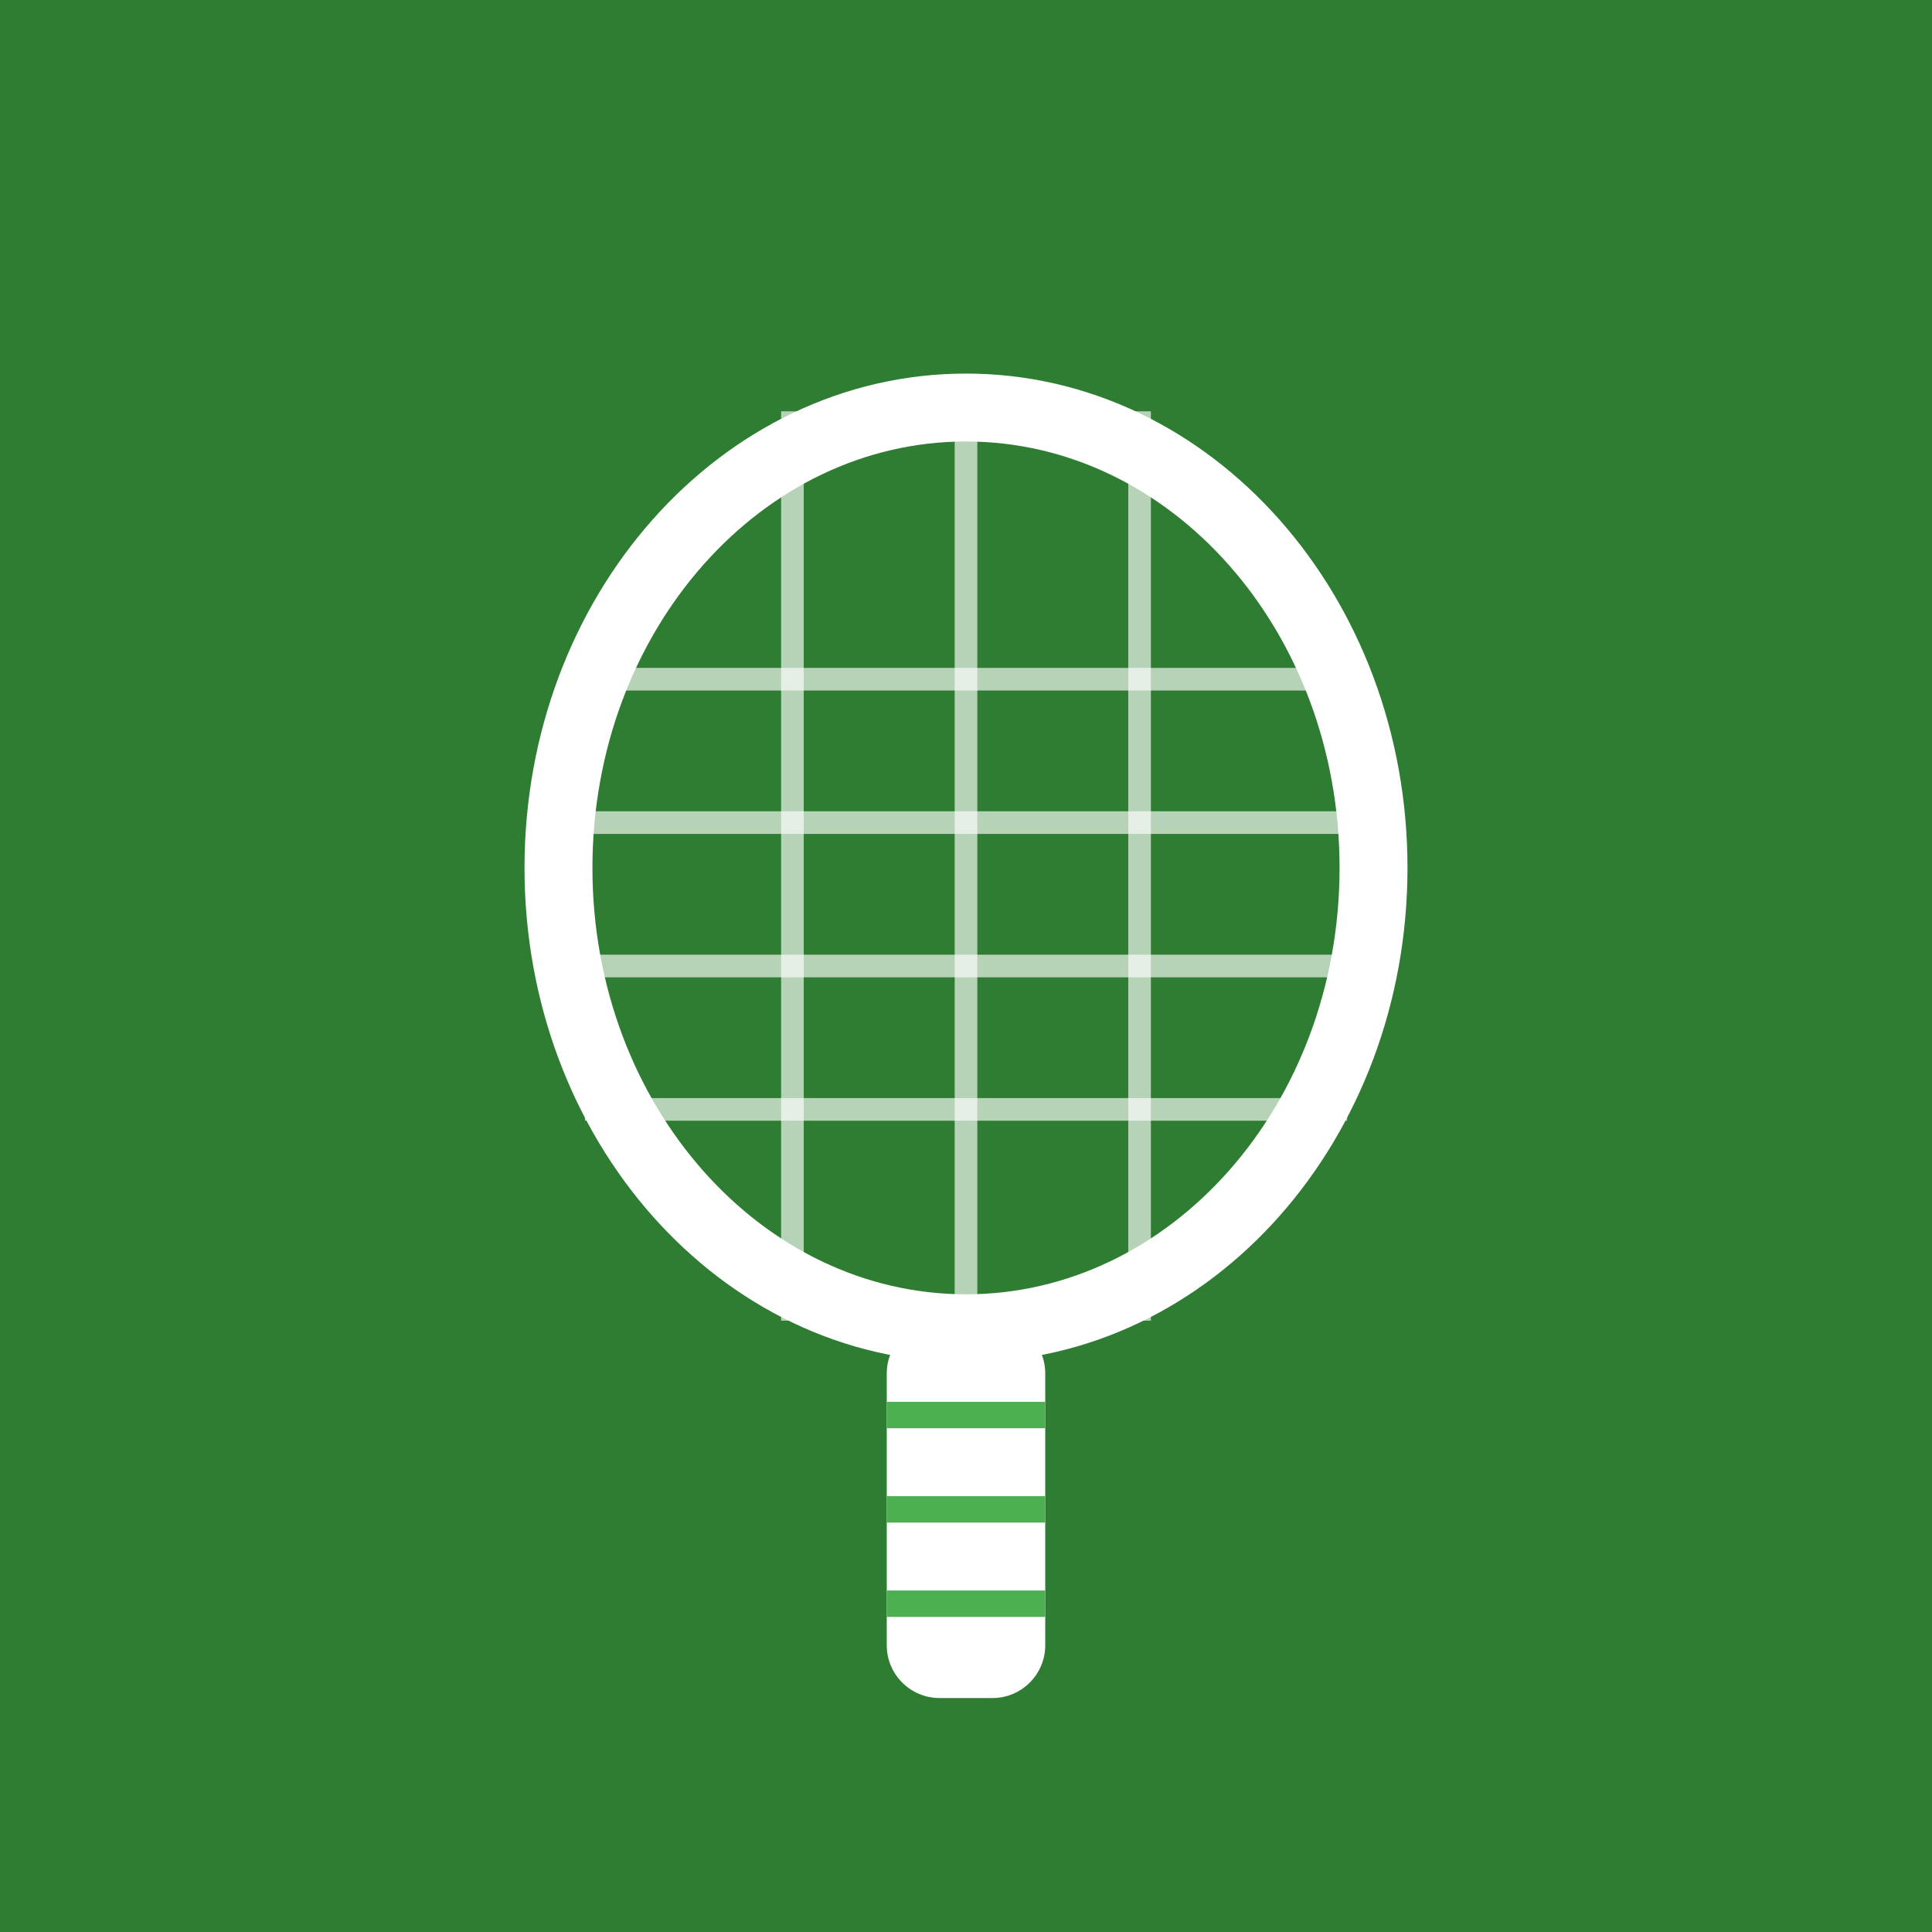
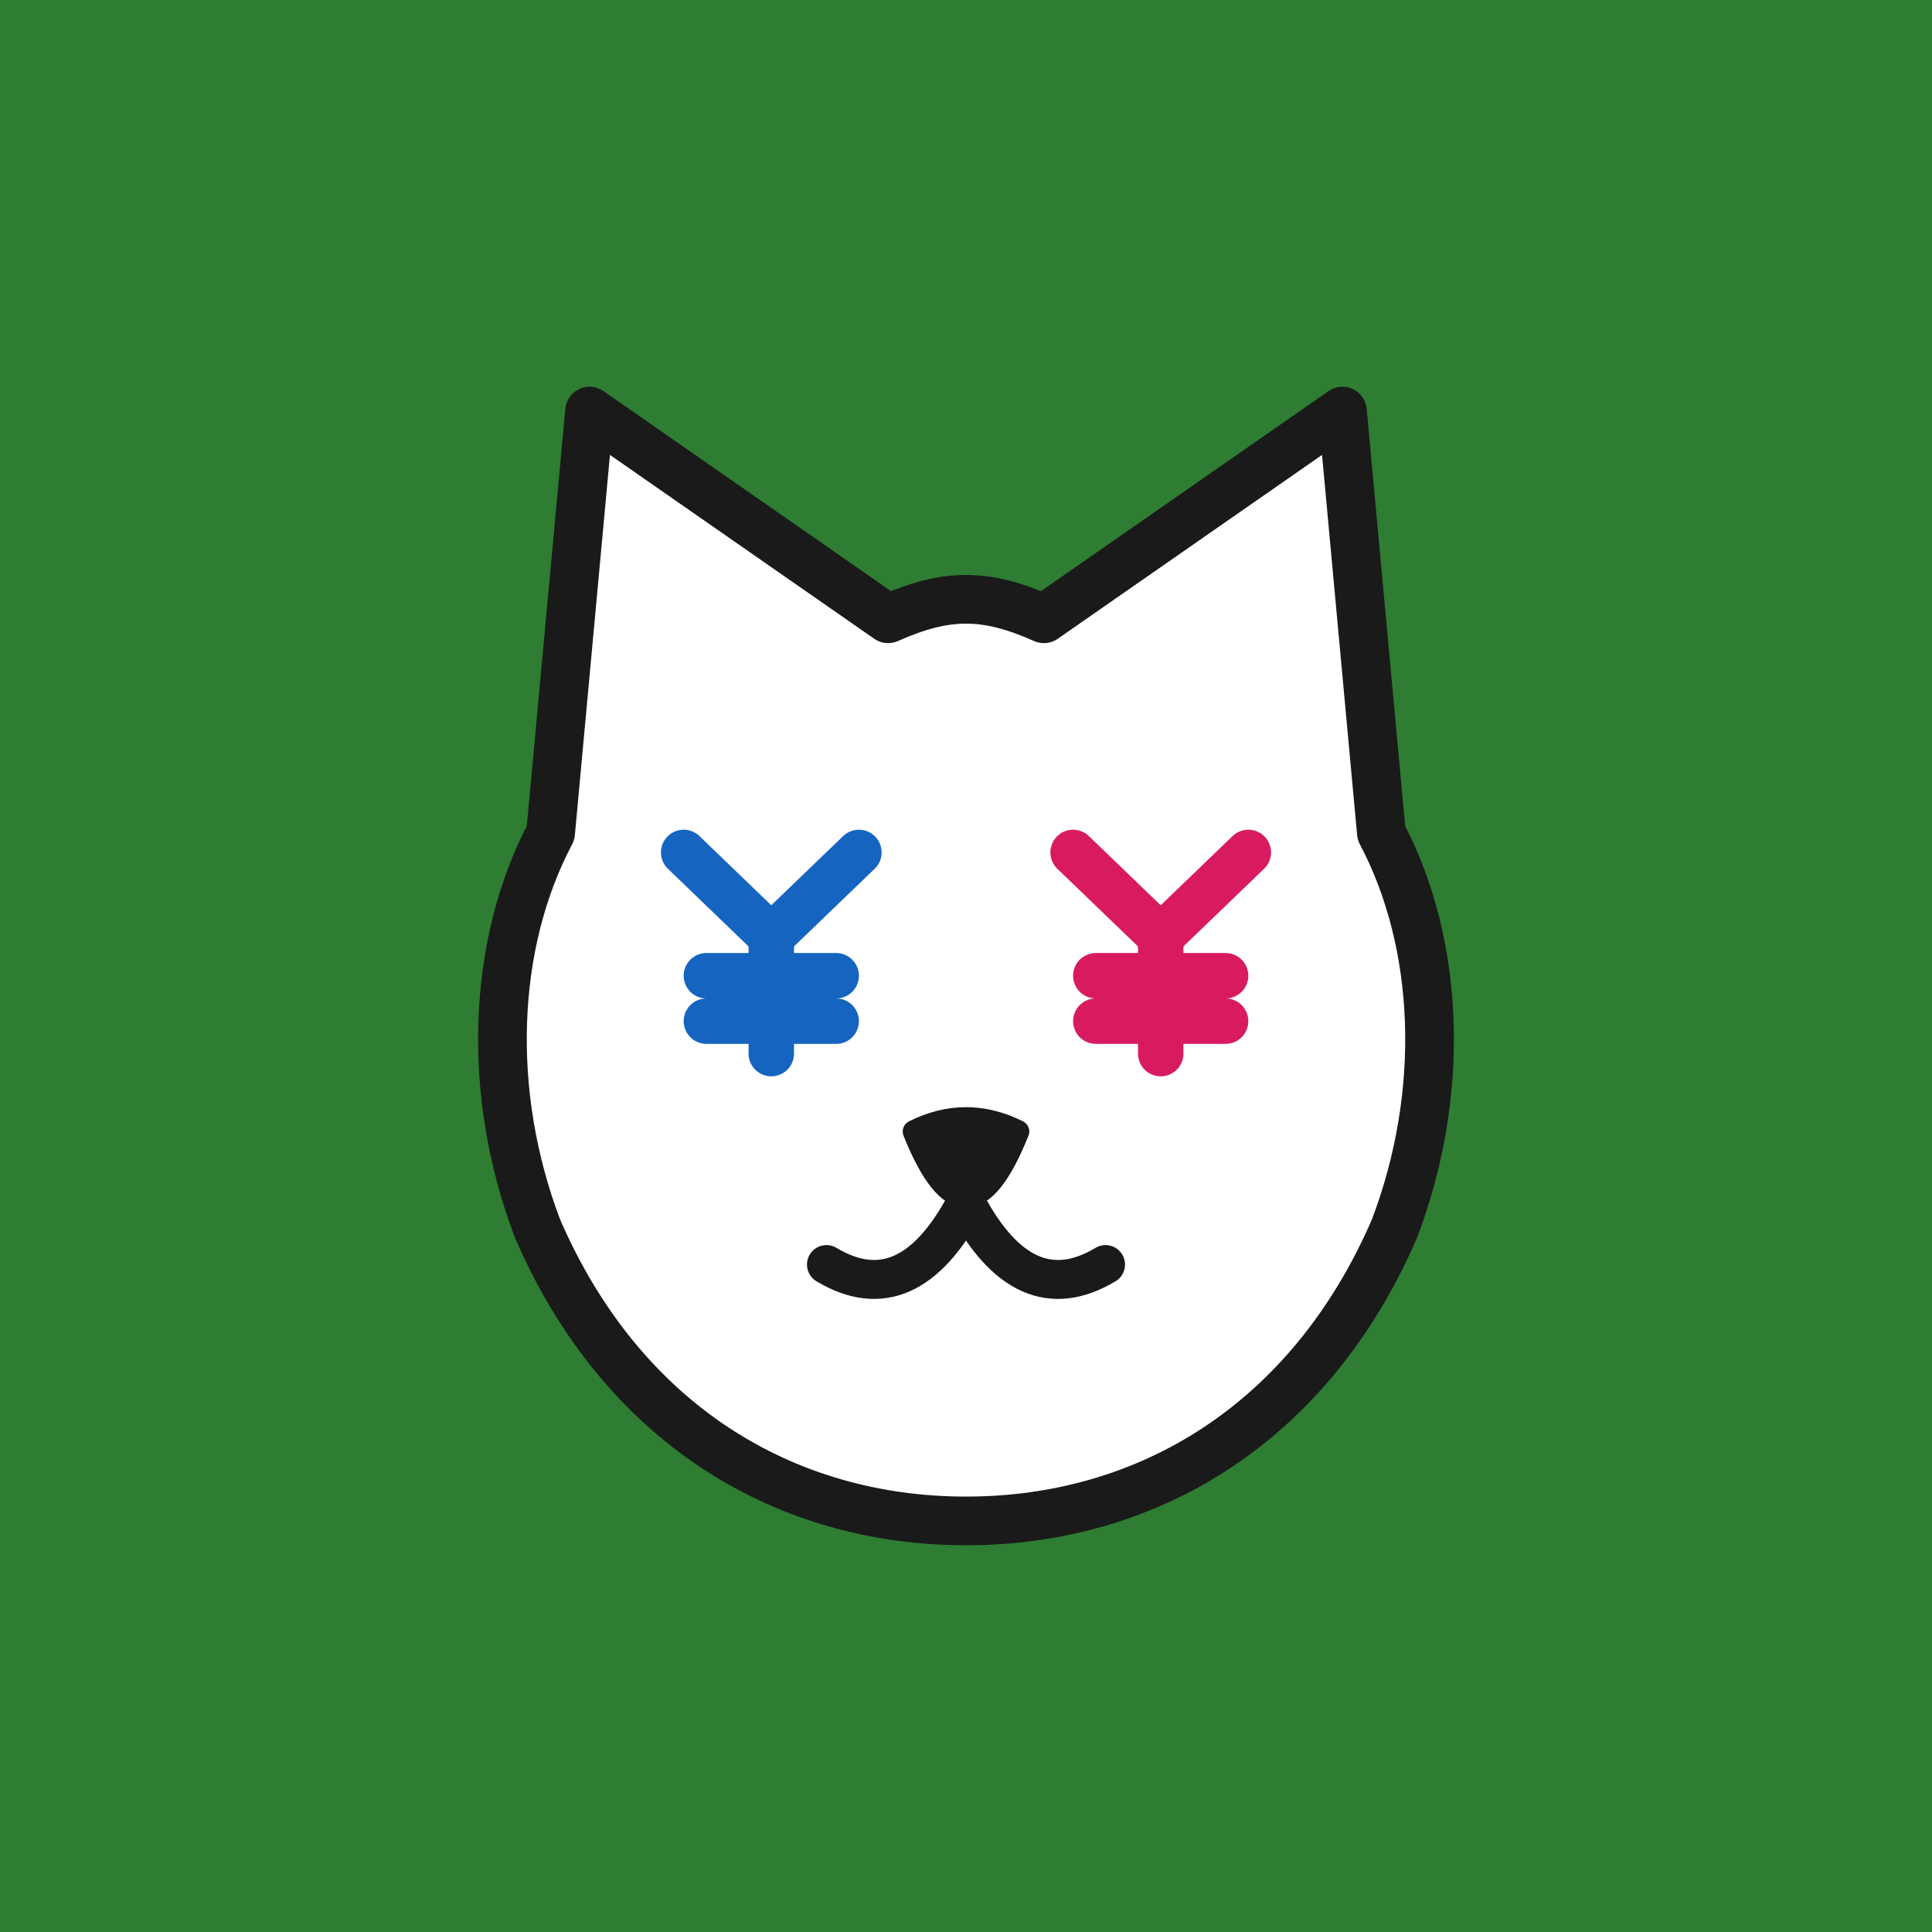
<svg xmlns="http://www.w3.org/2000/svg" viewBox="0 0 512 512">
  <rect width="512" height="512" fill="#2E7D32" />
-   <ellipse cx="256" cy="230" rx="108" ry="122" fill="none" stroke="white" stroke-width="18" />
-   <line x1="155" y1="180" x2="357" y2="180" stroke="white" stroke-width="6" opacity="0.65" />
-   <line x1="149" y1="218" x2="363" y2="218" stroke="white" stroke-width="6" opacity="0.65" />
-   <line x1="149" y1="256" x2="363" y2="256" stroke="white" stroke-width="6" opacity="0.65" />
-   <line x1="155" y1="294" x2="357" y2="294" stroke="white" stroke-width="6" opacity="0.65" />
-   <line x1="210" y1="109" x2="210" y2="350" stroke="white" stroke-width="6" opacity="0.65" />
-   <line x1="256" y1="108" x2="256" y2="352" stroke="white" stroke-width="6" opacity="0.65" />
-   <line x1="302" y1="109" x2="302" y2="350" stroke="white" stroke-width="6" opacity="0.65" />
-   <rect x="235" y="350" width="42" height="100" fill="white" rx="14" />
-   <line x1="235" y1="375" x2="277" y2="375" stroke="#4CAF50" stroke-width="7" />
-   <line x1="235" y1="400" x2="277" y2="400" stroke="#4CAF50" stroke-width="7" />
-   <line x1="235" y1="425" x2="277" y2="425" stroke="#4CAF50" stroke-width="7" />
+   <g transform="translate(256 256) scale(0.86) translate(-256 -291)">
+     <g stroke="#1A1A1A" stroke-linecap="round" stroke-linejoin="round" fill="none">
+       <path fill="#FFFFFF" stroke-width="15" d="         M 128 250         L 140 120         L 232 184         C 250 176 262 176 280 184         L 372 120         L 384 250         C 402 284 404 330 388 372         C 362 432 312 462 256 462         C 200 462 150 432 124 372         C 108 330 110 284 128 250         Z" />
+       <g stroke="#1565C0" stroke-width="14">
+         <path d="M 169 256 L 196 282" />
+         <path d="M 223 256 L 196 282" />
+         <path d="M 196 282 L 196 318" />
+         <path d="M 176 294 L 216 294" />
+         <path d="M 176 308 L 216 308" />
+       </g>
+       <g stroke="#D81B60" stroke-width="14">
+         <path d="M 289 256 L 316 282" />
+         <path d="M 343 256 L 316 282" />
+         <path d="M 316 282 L 316 318" />
+         <path d="M 296 294 L 336 294" />
+         <path d="M 296 308 L 336 308" />
+       </g>
+       <path fill="#1A1A1A" stroke-width="7" d="         M 240 342 Q 256 334 272 342 Q 264 362 256 362 Q 248 362 240 342 Z" />
+       <path stroke-width="12" d="M 256 364 Q 238 398 213 383" />
+       <path stroke-width="12" d="M 256 364 Q 274 398 299 383" />
+     </g>
+   </g>
</svg>
